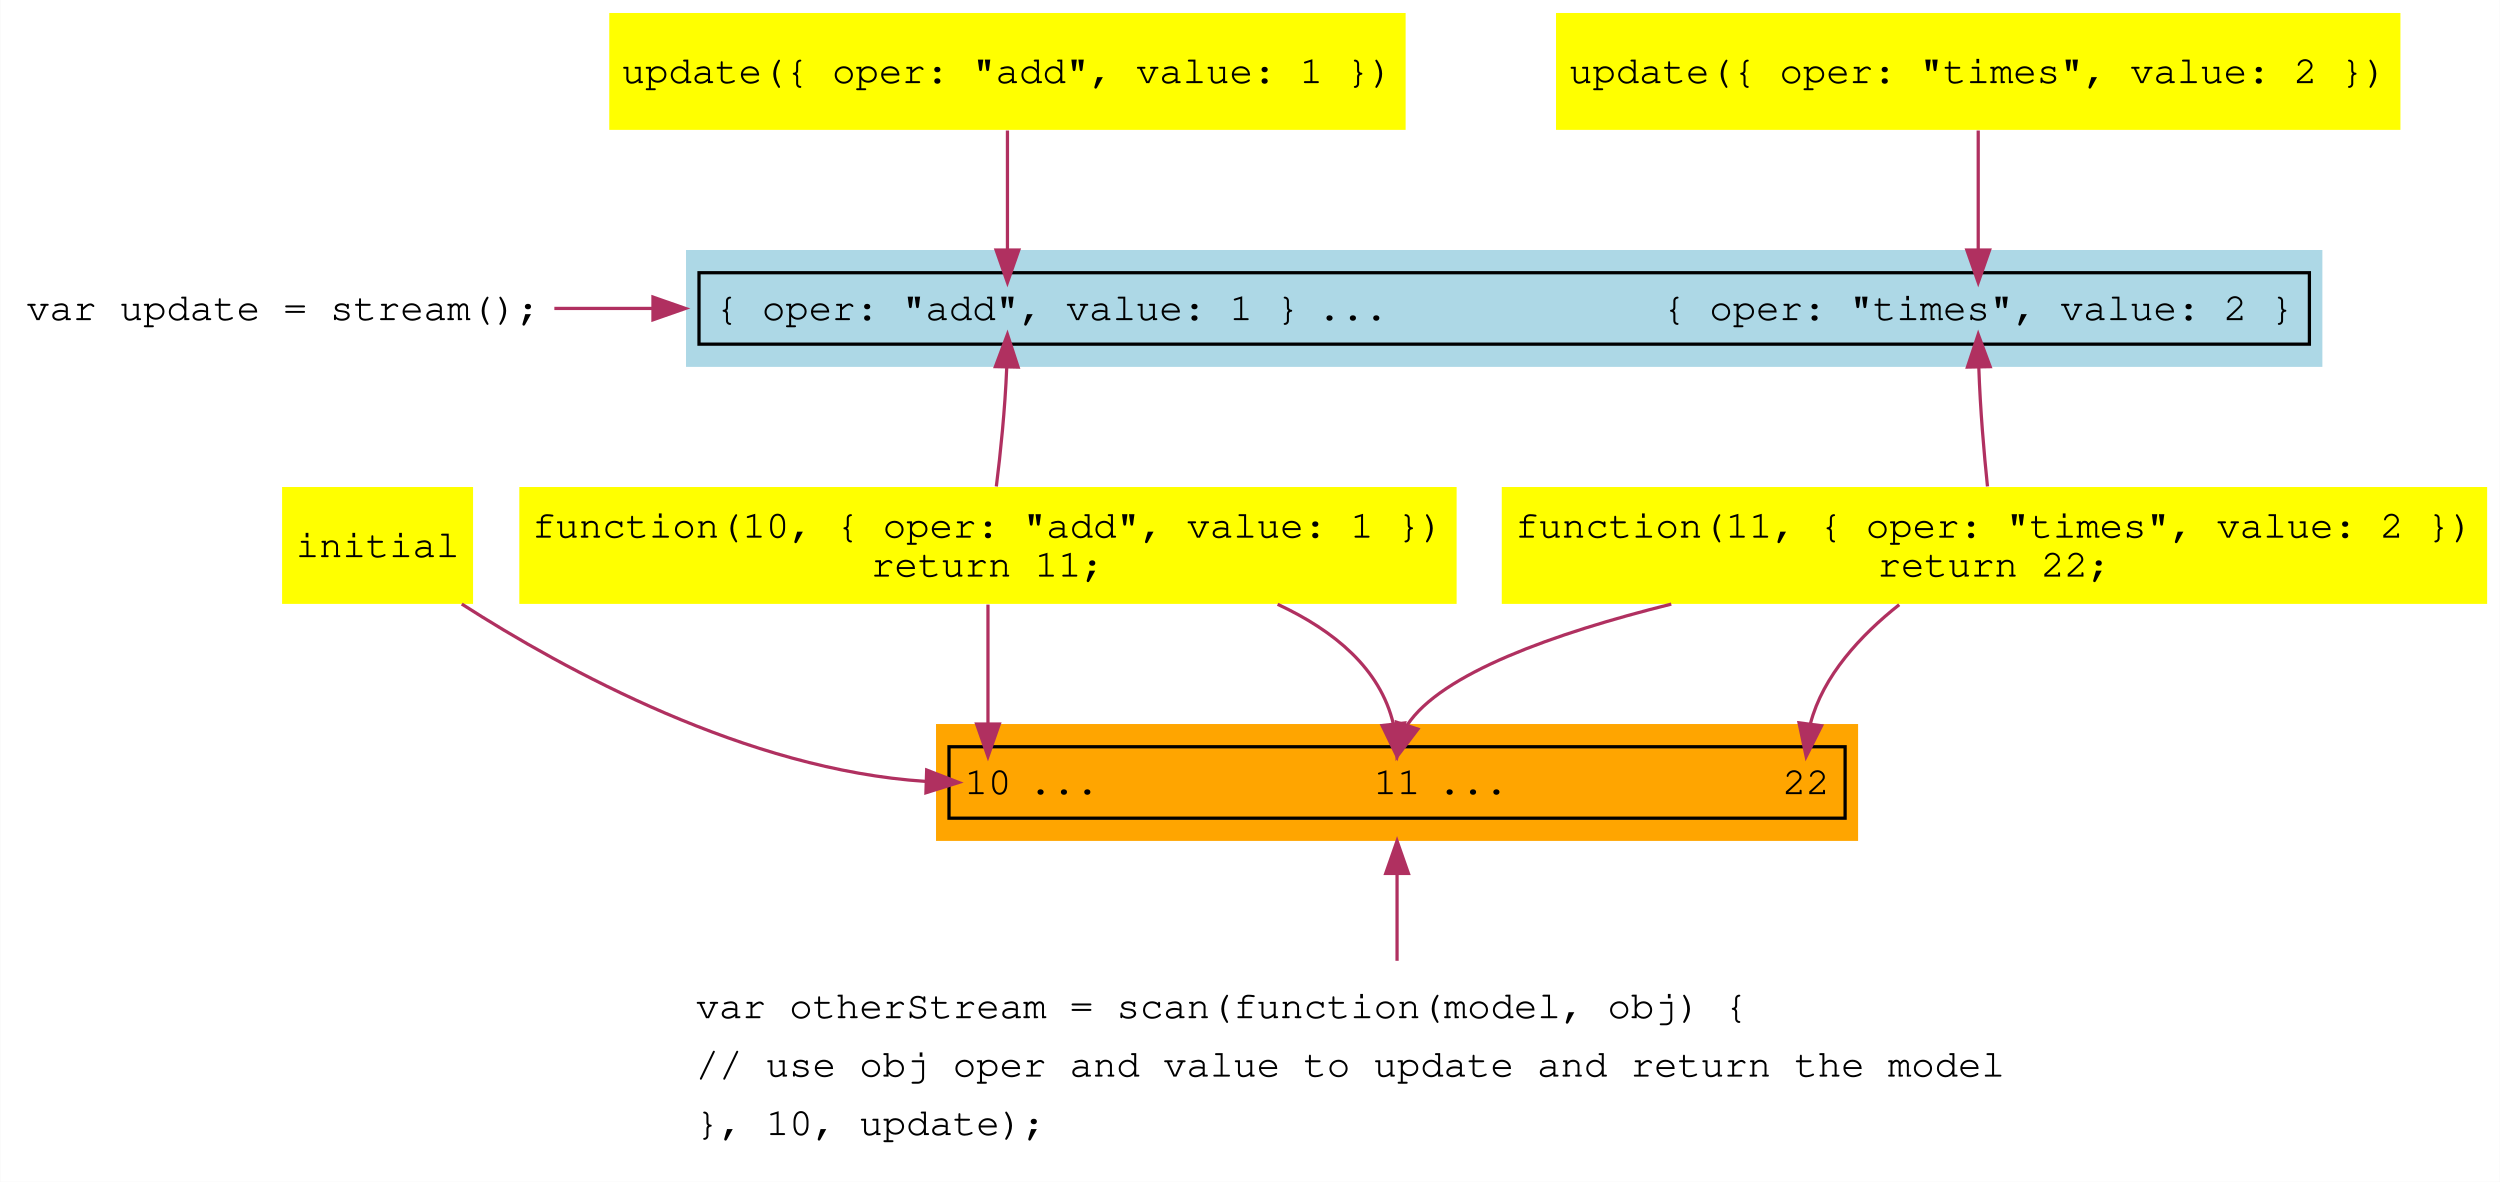
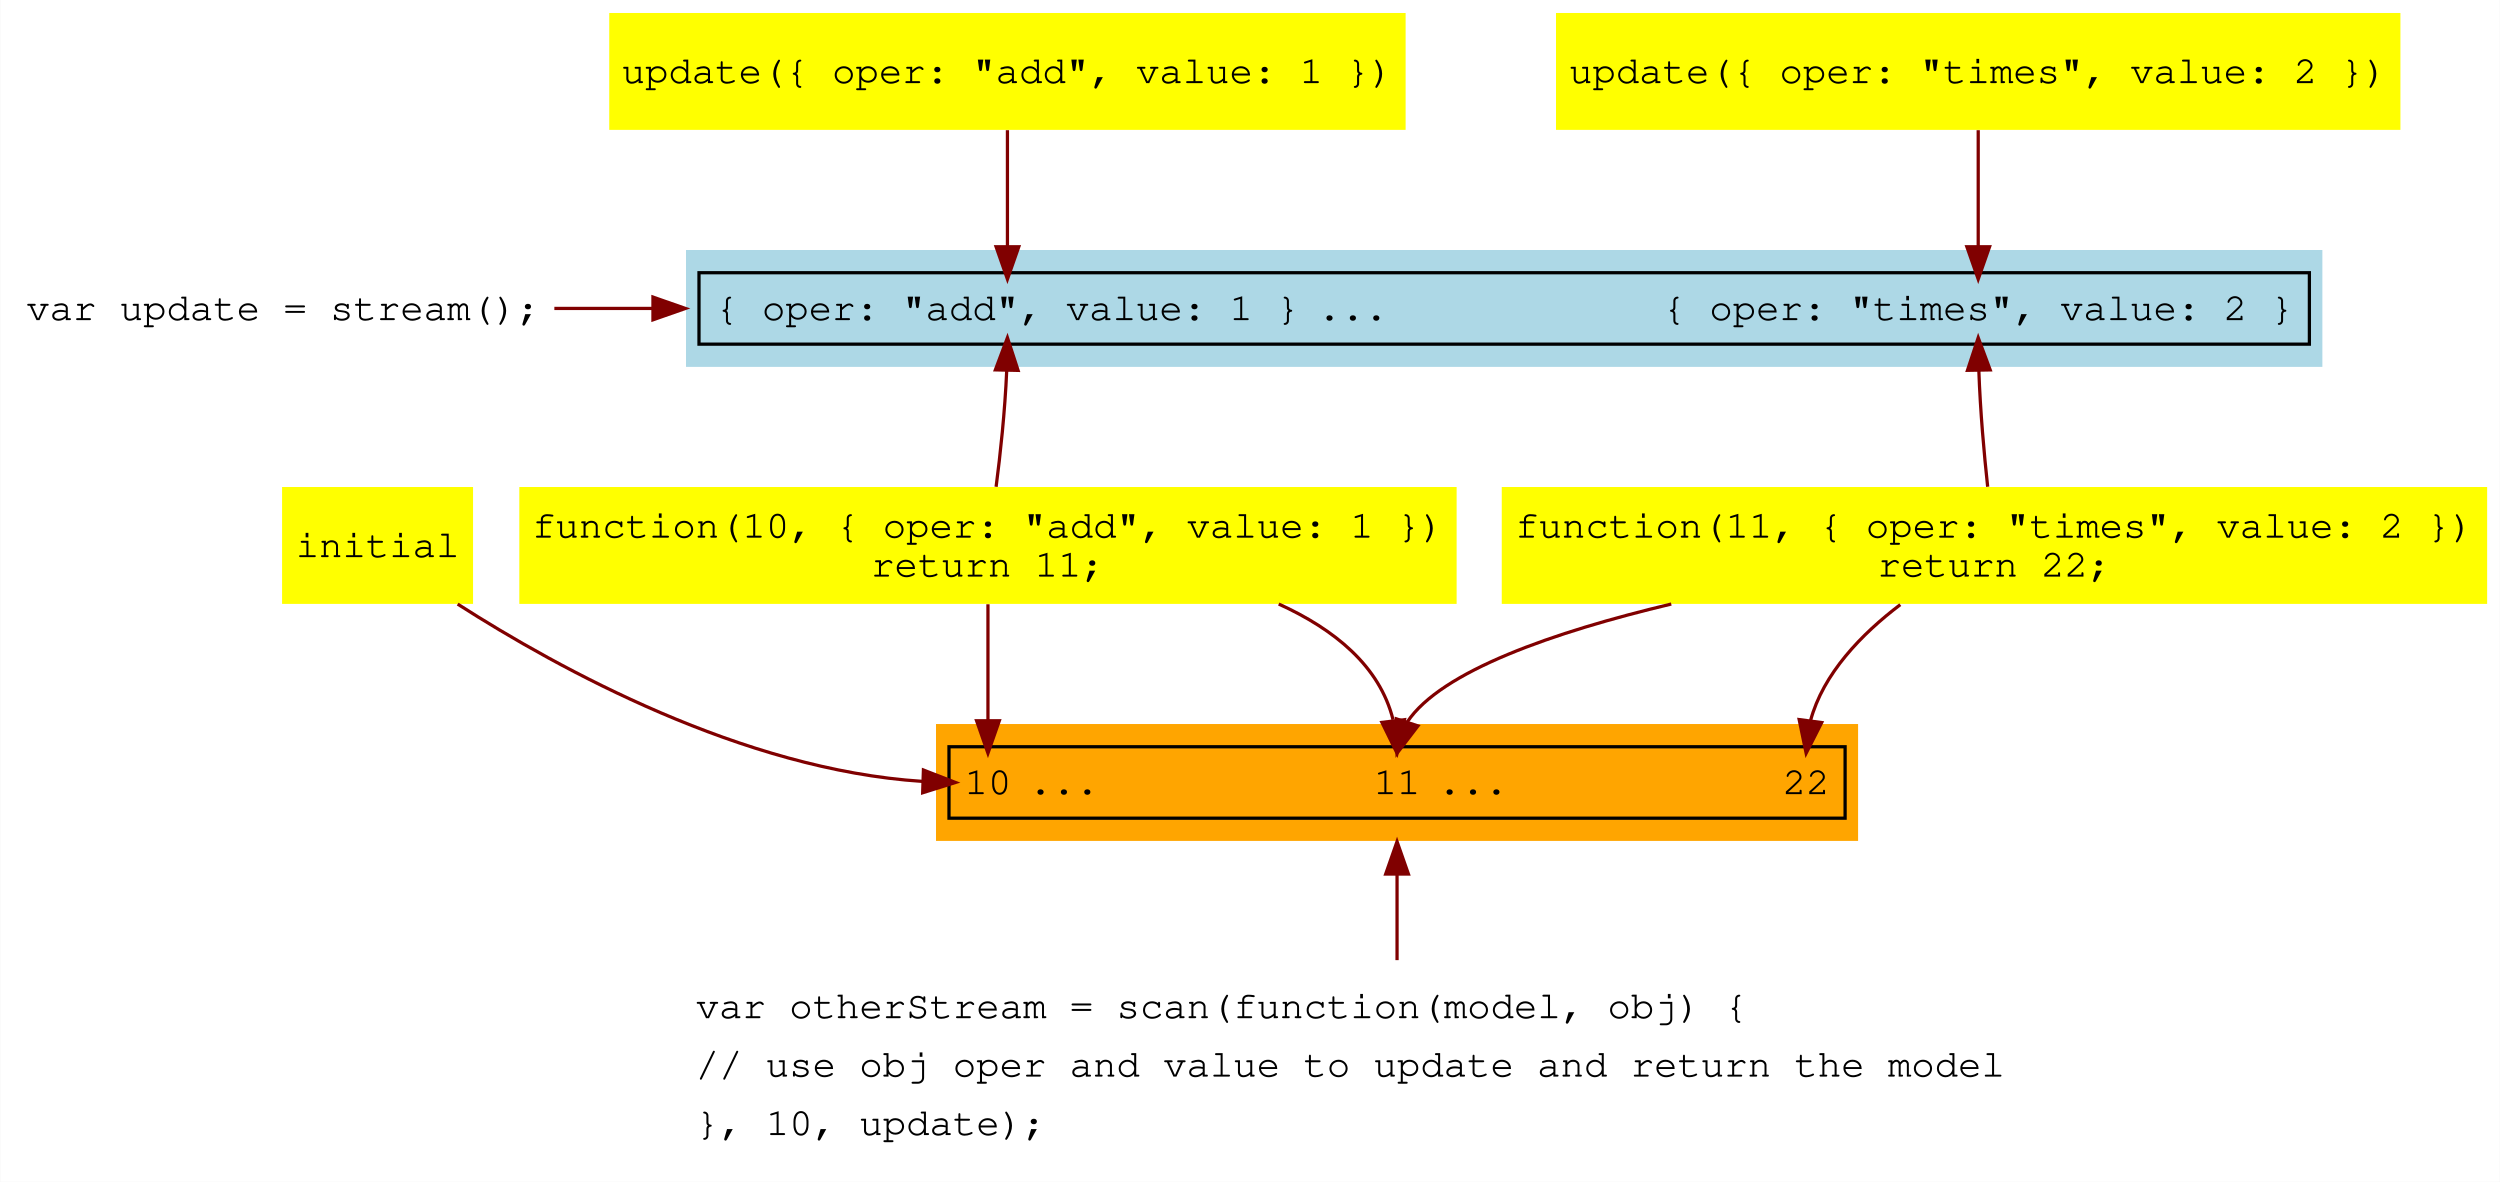
<svg xmlns="http://www.w3.org/2000/svg" width="770pt" height="364pt" viewBox="0.00 0.00 769.84 364.00">
  <g id="graph0" class="graph" transform="scale(1 1) rotate(0) translate(4 360)">
-     <polygon fill="#ffffff" stroke="transparent" points="-4,4 -4,-360 765.837,-360 765.837,4 -4,4" />
+     <polygon fill="white" stroke="transparent" points="-4,4 -4,-360 765.84,-360 765.84,4 -4,4" />
    <g id="node1" class="node">
-       <text text-anchor="middle" x="83.213" y="-261.4" font-family="Courier,monospace" font-size="12.00" fill="#000000">var update = stream();</text>
+       <text text-anchor="middle" x="83.21" y="-261.4" font-family="Courier,monospace" font-size="12.00">var update = stream();</text>
    </g>
    <g id="node4" class="node">
-       <polygon fill="#add8e6" stroke="transparent" points="711.213,-283 207.213,-283 207.213,-247 711.213,-247 711.213,-283" />
-       <text text-anchor="start" x="216.198" y="-261.4" font-family="Courier,monospace" font-size="12.00" fill="#000000">{ oper: "add", value: 1 }</text>
-       <text text-anchor="start" x="401.805" y="-261.4" font-family="Courier,monospace" font-size="12.00" fill="#000000">      ...     </text>
-       <text text-anchor="start" x="507.997" y="-261.4" font-family="Courier,monospace" font-size="12.00" fill="#000000">{ oper: "times", value: 2 }</text>
-       <polygon fill="none" stroke="#000000" points="211.213,-254 211.213,-276 707.213,-276 707.213,-254 211.213,-254" />
+       <polygon fill="lightblue" stroke="transparent" points="711.21,-283 207.21,-283 207.21,-247 711.21,-247 711.21,-283" />
+       <text text-anchor="start" x="216.2" y="-261.4" font-family="Courier,monospace" font-size="12.00">{ oper: "add", value: 1 }</text>
+       <text text-anchor="start" x="401.8" y="-261.4" font-family="Courier,monospace" font-size="12.00">      ...     </text>
+       <text text-anchor="start" x="508" y="-261.4" font-family="Courier,monospace" font-size="12.00">{ oper: "times", value: 2 }</text>
+       <polygon fill="none" stroke="black" points="211.21,-254 211.21,-276 707.21,-276 707.21,-254 211.21,-254" />
    </g>
    <g id="edge3" class="edge">
-       <path fill="none" stroke="#b03060" d="M166.66,-265C176.251,-265 186.375,-265 196.867,-265" />
-       <polygon fill="#b03060" stroke="#b03060" points="197.033,-268.5 207.033,-265 197.033,-261.5 197.033,-268.5" />
-       <text text-anchor="middle" x="186.819" y="-270.4" font-family="Helvetica,sans-Serif" font-size="12.00" fill="#000080">        </text>
+       <path fill="none" stroke="maroon" d="M166.66,-265C176.25,-265 186.37,-265 196.87,-265" />
+       <polygon fill="maroon" stroke="maroon" points="197.03,-268.5 207.03,-265 197.03,-261.5 197.03,-268.5" />
+       <text text-anchor="middle" x="186.82" y="-270.4" font-family="Helvetica,sans-Serif" font-size="12.00" fill="navy">        </text>
    </g>
    <g id="node2" class="node">
-       <polygon fill="#ffff00" stroke="transparent" points="428.852,-356 183.574,-356 183.574,-320 428.852,-320 428.852,-356" />
-       <text text-anchor="middle" x="306.213" y="-334.4" font-family="Courier,monospace" font-size="12.00" fill="#000000">update({ oper: "add", value: 1 })</text>
+       <polygon fill="yellow" stroke="transparent" points="428.85,-356 183.57,-356 183.57,-320 428.85,-320 428.85,-356" />
+       <text text-anchor="middle" x="306.21" y="-334.4" font-family="Courier,monospace" font-size="12.00">update({ oper: "add", value: 1 })</text>
    </g>
    <g id="edge1" class="edge">
-       <path fill="none" stroke="#b03060" d="M306.213,-319.788C306.213,-309.506 306.213,-296.156 306.213,-283.219" />
-       <polygon fill="#b03060" stroke="#b03060" points="309.713,-283 306.213,-273 302.713,-283 309.713,-283" />
+       <path fill="none" stroke="maroon" d="M306.21,-319.89C306.21,-309.89 306.21,-296.77 306.21,-284.05" />
+       <polygon fill="maroon" stroke="maroon" points="309.71,-284 306.21,-274 302.71,-284 309.71,-284" />
    </g>
    <g id="node3" class="node">
-       <polygon fill="#ffff00" stroke="transparent" points="735.254,-356 475.172,-356 475.172,-320 735.254,-320 735.254,-356" />
-       <text text-anchor="middle" x="605.213" y="-334.4" font-family="Courier,monospace" font-size="12.00" fill="#000000">update({ oper: "times", value: 2 })</text>
+       <polygon fill="yellow" stroke="transparent" points="735.25,-356 475.17,-356 475.17,-320 735.25,-320 735.25,-356" />
+       <text text-anchor="middle" x="605.21" y="-334.4" font-family="Courier,monospace" font-size="12.00">update({ oper: "times", value: 2 })</text>
    </g>
    <g id="edge2" class="edge">
-       <path fill="none" stroke="#b03060" d="M605.213,-319.788C605.213,-309.506 605.213,-296.156 605.213,-283.219" />
-       <polygon fill="#b03060" stroke="#b03060" points="608.713,-283 605.213,-273 601.713,-283 608.713,-283" />
+       <path fill="none" stroke="maroon" d="M605.21,-319.89C605.21,-309.89 605.21,-296.77 605.21,-284.05" />
+       <polygon fill="maroon" stroke="maroon" points="608.71,-284 605.21,-274 601.71,-284 608.71,-284" />
    </g>
    <g id="node8" class="node">
-       <polygon fill="#ffff00" stroke="transparent" points="444.559,-210 155.867,-210 155.867,-174 444.559,-174 444.559,-210" />
-       <text text-anchor="middle" x="300.213" y="-194.4" font-family="Courier,monospace" font-size="12.00" fill="#000000">function(10, { oper: "add", value: 1 })</text>
-       <text text-anchor="middle" x="300.213" y="-182.4" font-family="Courier,monospace" font-size="12.00" fill="#000000">return 11;</text>
+       <polygon fill="yellow" stroke="transparent" points="444.56,-210 155.87,-210 155.87,-174 444.56,-174 444.56,-210" />
+       <text text-anchor="middle" x="300.21" y="-194.4" font-family="Courier,monospace" font-size="12.00">function(10, { oper: "add", value: 1 })</text>
+       <text text-anchor="middle" x="300.21" y="-182.4" font-family="Courier,monospace" font-size="12.00">return 11;</text>
    </g>
    <g id="edge10" class="edge">
-       <path fill="none" stroke="#b03060" d="M305.992,-246.747C305.463,-233.78 304.075,-220.437 302.792,-210.17" />
-       <polygon fill="#b03060" stroke="#b03060" points="302.498,-247.078 306.213,-257 309.496,-246.927 302.498,-247.078" />
+       <path fill="none" stroke="maroon" d="M305.99,-245.92C305.44,-233.16 304.02,-220.05 302.72,-210.07" />
+       <polygon fill="maroon" stroke="maroon" points="302.49,-246.08 306.21,-256 309.49,-245.92 302.49,-246.08" />
    </g>
    <g id="node9" class="node">
-       <polygon fill="#ffff00" stroke="transparent" points="761.961,-210 458.465,-210 458.465,-174 761.961,-174 761.961,-210" />
-       <text text-anchor="middle" x="610.213" y="-194.4" font-family="Courier,monospace" font-size="12.00" fill="#000000">function(11, { oper: "times", value: 2 })</text>
-       <text text-anchor="middle" x="610.213" y="-182.4" font-family="Courier,monospace" font-size="12.00" fill="#000000">return 22;</text>
+       <polygon fill="yellow" stroke="transparent" points="761.96,-210 458.46,-210 458.46,-174 761.96,-174 761.96,-210" />
+       <text text-anchor="middle" x="610.21" y="-194.4" font-family="Courier,monospace" font-size="12.00">function(11, { oper: "times", value: 2 })</text>
+       <text text-anchor="middle" x="610.21" y="-182.4" font-family="Courier,monospace" font-size="12.00">return 22;</text>
    </g>
    <g id="edge11" class="edge">
-       <path fill="none" stroke="#b03060" d="M605.397,-246.757C605.837,-233.8 606.994,-220.455 608.063,-210.183" />
-       <polygon fill="#b03060" stroke="#b03060" points="601.893,-246.939 605.213,-257 608.892,-247.065 601.893,-246.939" />
+       <path fill="none" stroke="maroon" d="M605.4,-245.93C605.85,-233.18 607.04,-220.07 608.12,-210.08" />
+       <polygon fill="maroon" stroke="maroon" points="601.9,-245.94 605.21,-256 608.9,-246.07 601.9,-245.94" />
    </g>
    <g id="node5" class="node">
-       <text text-anchor="start" x="210.213" y="-46.4" font-family="Courier,monospace" font-size="12.00" fill="#000000">var otherStream = scan(function(model, obj) {</text>
-       <text text-anchor="start" x="210.178" y="-28.4" font-family="Courier,monospace" font-size="12.00" fill="#000000">    // use obj oper and value to update and return the model</text>
-       <text text-anchor="start" x="210.213" y="-10.4" font-family="Courier,monospace" font-size="12.00" fill="#000000">}, 10, update);</text>
+       <text text-anchor="start" x="210.21" y="-46.4" font-family="Courier,monospace" font-size="12.00">var otherStream = scan(function(model, obj) {</text>
+       <text text-anchor="start" x="210.18" y="-28.4" font-family="Courier,monospace" font-size="12.00">    // use obj oper and value to update and return the model</text>
+       <text text-anchor="start" x="210.21" y="-10.4" font-family="Courier,monospace" font-size="12.00">}, 10, update);</text>
    </g>
    <g id="node6" class="node">
-       <polygon fill="#ffa500" stroke="transparent" points="568.213,-137 284.213,-137 284.213,-101 568.213,-101 568.213,-137" />
-       <text text-anchor="start" x="293.012" y="-115.4" font-family="Courier,monospace" font-size="12.00" fill="#000000">10</text>
-       <text text-anchor="start" x="312.805" y="-115.4" font-family="Courier,monospace" font-size="12.00" fill="#000000">      ...     </text>
-       <text text-anchor="start" x="419.012" y="-115.4" font-family="Courier,monospace" font-size="12.00" fill="#000000">11</text>
-       <text text-anchor="start" x="438.805" y="-115.4" font-family="Courier,monospace" font-size="12.00" fill="#000000">      ...     </text>
-       <text text-anchor="start" x="545.012" y="-115.4" font-family="Courier,monospace" font-size="12.00" fill="#000000">22</text>
-       <polygon fill="none" stroke="#000000" points="288.213,-108 288.213,-130 564.213,-130 564.213,-108 288.213,-108" />
+       <polygon fill="orange" stroke="transparent" points="568.21,-137 284.21,-137 284.21,-101 568.21,-101 568.21,-137" />
+       <text text-anchor="start" x="293.01" y="-115.4" font-family="Courier,monospace" font-size="12.00">10</text>
+       <text text-anchor="start" x="312.8" y="-115.4" font-family="Courier,monospace" font-size="12.00">      ...     </text>
+       <text text-anchor="start" x="419.01" y="-115.4" font-family="Courier,monospace" font-size="12.00">11</text>
+       <text text-anchor="start" x="438.8" y="-115.4" font-family="Courier,monospace" font-size="12.00">      ...     </text>
+       <text text-anchor="start" x="545.01" y="-115.4" font-family="Courier,monospace" font-size="12.00">22</text>
+       <polygon fill="none" stroke="black" points="288.21,-108 288.21,-130 564.21,-130 564.21,-108 288.21,-108" />
    </g>
    <g id="edge4" class="edge">
-       <path fill="none" stroke="#b03060" d="M426.213,-90.773C426.213,-82.249 426.213,-72.829 426.213,-64.073" />
-       <polygon fill="#b03060" stroke="#b03060" points="422.713,-90.974 426.213,-100.974 429.713,-90.974 422.713,-90.974" />
+       <path fill="none" stroke="maroon" d="M426.21,-90.73C426.21,-82.3 426.21,-72.95 426.21,-64.27" />
+       <polygon fill="maroon" stroke="maroon" points="422.71,-90.8 426.21,-100.8 429.71,-90.8 422.71,-90.8" />
    </g>
    <g id="node7" class="node">
-       <polygon fill="#ffff00" stroke="transparent" points="141.623,-210 82.803,-210 82.803,-174 141.623,-174 141.623,-210" />
-       <text text-anchor="middle" x="112.213" y="-188.4" font-family="Courier,monospace" font-size="12.00" fill="#000000">initial</text>
+       <polygon fill="yellow" stroke="transparent" points="141.62,-210 82.8,-210 82.8,-174 141.62,-174 141.62,-210" />
+       <text text-anchor="middle" x="112.21" y="-188.4" font-family="Courier,monospace" font-size="12.00">initial</text>
    </g>
    <g id="edge5" class="edge">
-       <path fill="none" stroke="#b03060" d="M138.15,-173.955C169.845,-153.604 226.059,-122.867 280.979,-119.334" />
-       <polygon fill="#b03060" stroke="#b03060" points="281.332,-122.825 291.213,-119 281.104,-115.829 281.332,-122.825" />
+       <path fill="none" stroke="maroon" d="M136.88,-173.94C168.17,-153.89 224.74,-122.9 279.93,-119.34" />
+       <polygon fill="maroon" stroke="maroon" points="280.33,-122.83 290.21,-119 280.1,-115.83 280.33,-122.83" />
    </g>
    <g id="edge6" class="edge">
-       <path fill="none" stroke="#b03060" d="M389.43,-173.874C406.884,-165.752 421.071,-153.999 425.078,-136.996" />
-       <polygon fill="#b03060" stroke="#b03060" points="428.562,-137.331 426.213,-127 421.607,-136.541 428.562,-137.331" />
+       <path fill="none" stroke="maroon" d="M389.77,-173.96C406.92,-166.18 420.86,-154.84 424.98,-138.33" />
+       <polygon fill="maroon" stroke="maroon" points="428.5,-138.34 426.21,-128 421.55,-137.51 428.5,-138.34" />
    </g>
    <g id="edge8" class="edge">
-       <path fill="none" stroke="#b03060" d="M300.213,-173.788C300.213,-163.506 300.213,-150.156 300.213,-137.219" />
-       <polygon fill="#b03060" stroke="#b03060" points="303.713,-137 300.213,-127 296.713,-137 303.713,-137" />
+       <path fill="none" stroke="maroon" d="M300.21,-173.89C300.21,-163.89 300.21,-150.77 300.21,-138.05" />
+       <polygon fill="maroon" stroke="maroon" points="303.71,-138 300.21,-128 296.71,-138 303.71,-138" />
    </g>
    <g id="edge7" class="edge">
-       <path fill="none" stroke="#b03060" d="M580.873,-173.751C569.072,-164.403 557.346,-151.857 553.513,-137.048" />
-       <polygon fill="#b03060" stroke="#b03060" points="556.968,-136.468 552.213,-127 550.025,-137.367 556.968,-136.468" />
+       <path fill="none" stroke="maroon" d="M581.21,-173.77C569.32,-164.75 557.42,-152.54 553.53,-137.93" />
+       <polygon fill="maroon" stroke="maroon" points="557,-137.45 552.21,-128 550.06,-138.37 557,-137.45" />
    </g>
    <g id="edge9" class="edge">
-       <path fill="none" stroke="#b03060" d="M510.673,-173.937C474.432,-164.911 439.761,-152.499 429.361,-136.696" />
-       <polygon fill="#b03060" stroke="#b03060" points="432.63,-135.431 426.213,-127 425.972,-137.592 432.63,-135.431" />
+       <path fill="none" stroke="maroon" d="M510.67,-173.96C474.43,-165.32 439.76,-153.28 429.36,-137.63" />
+       <polygon fill="maroon" stroke="maroon" points="432.65,-136.42 426.21,-128 425.99,-138.59 432.65,-136.42" />
    </g>
  </g>
</svg>
